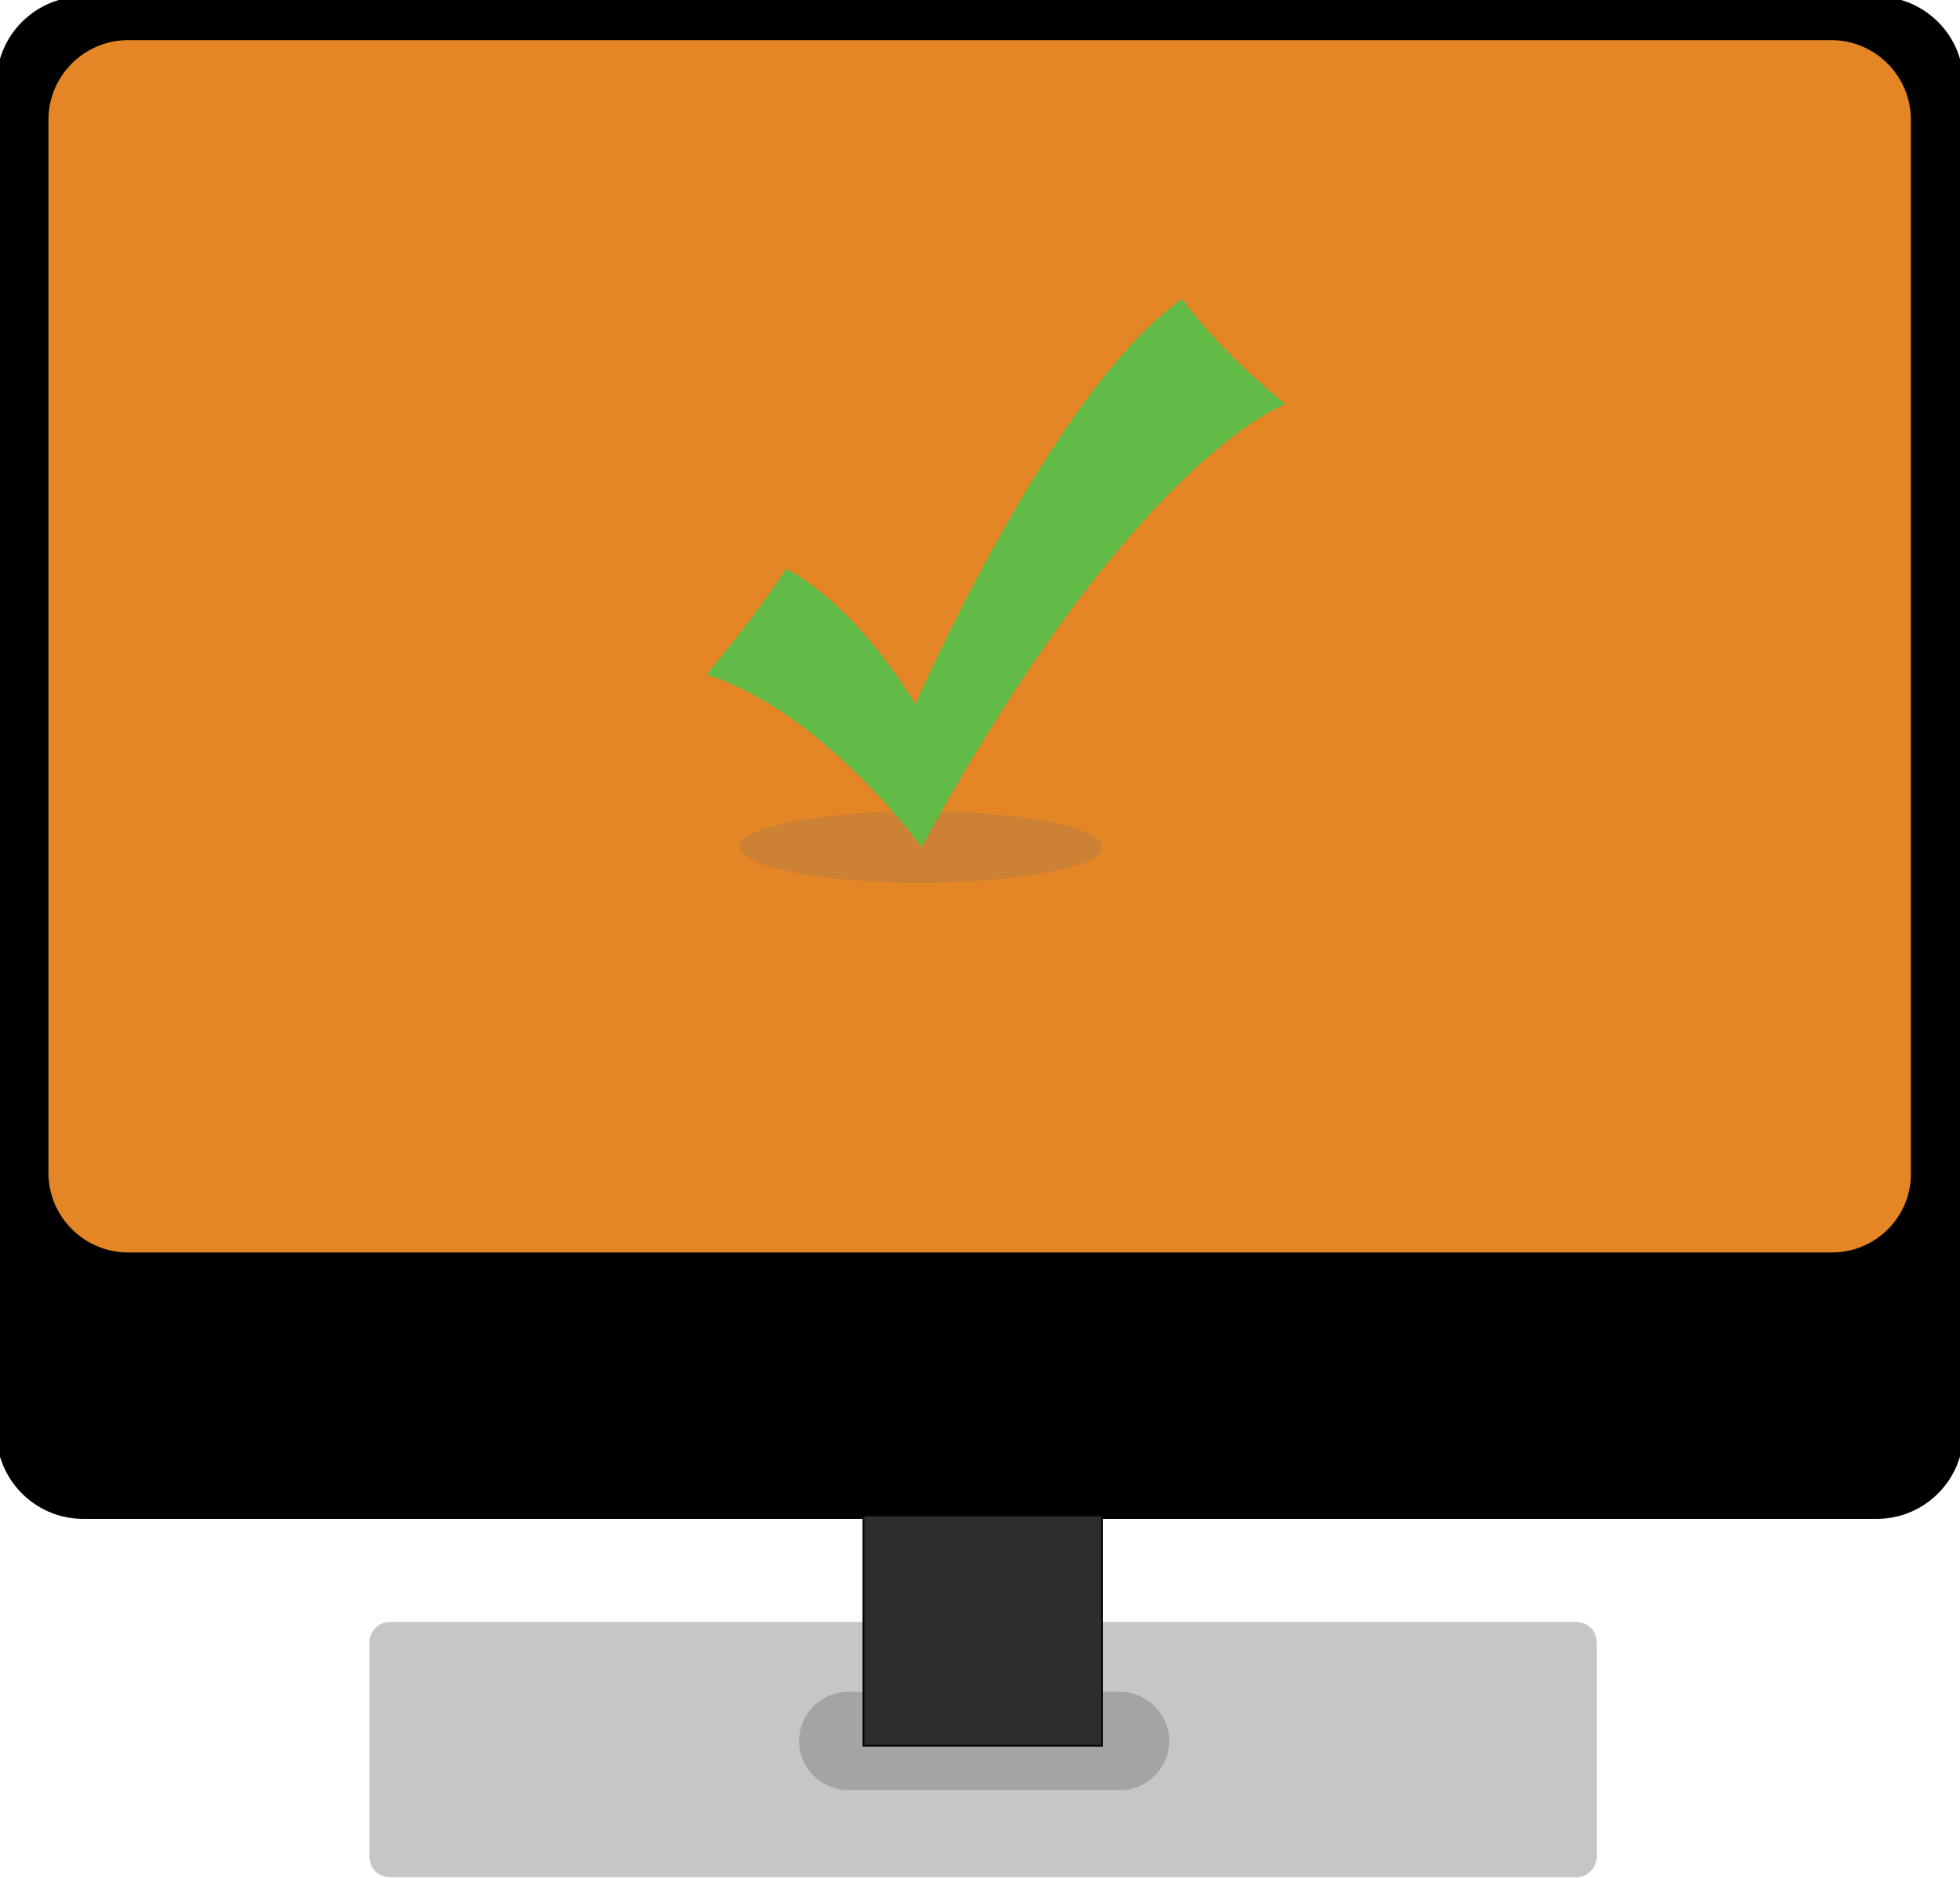
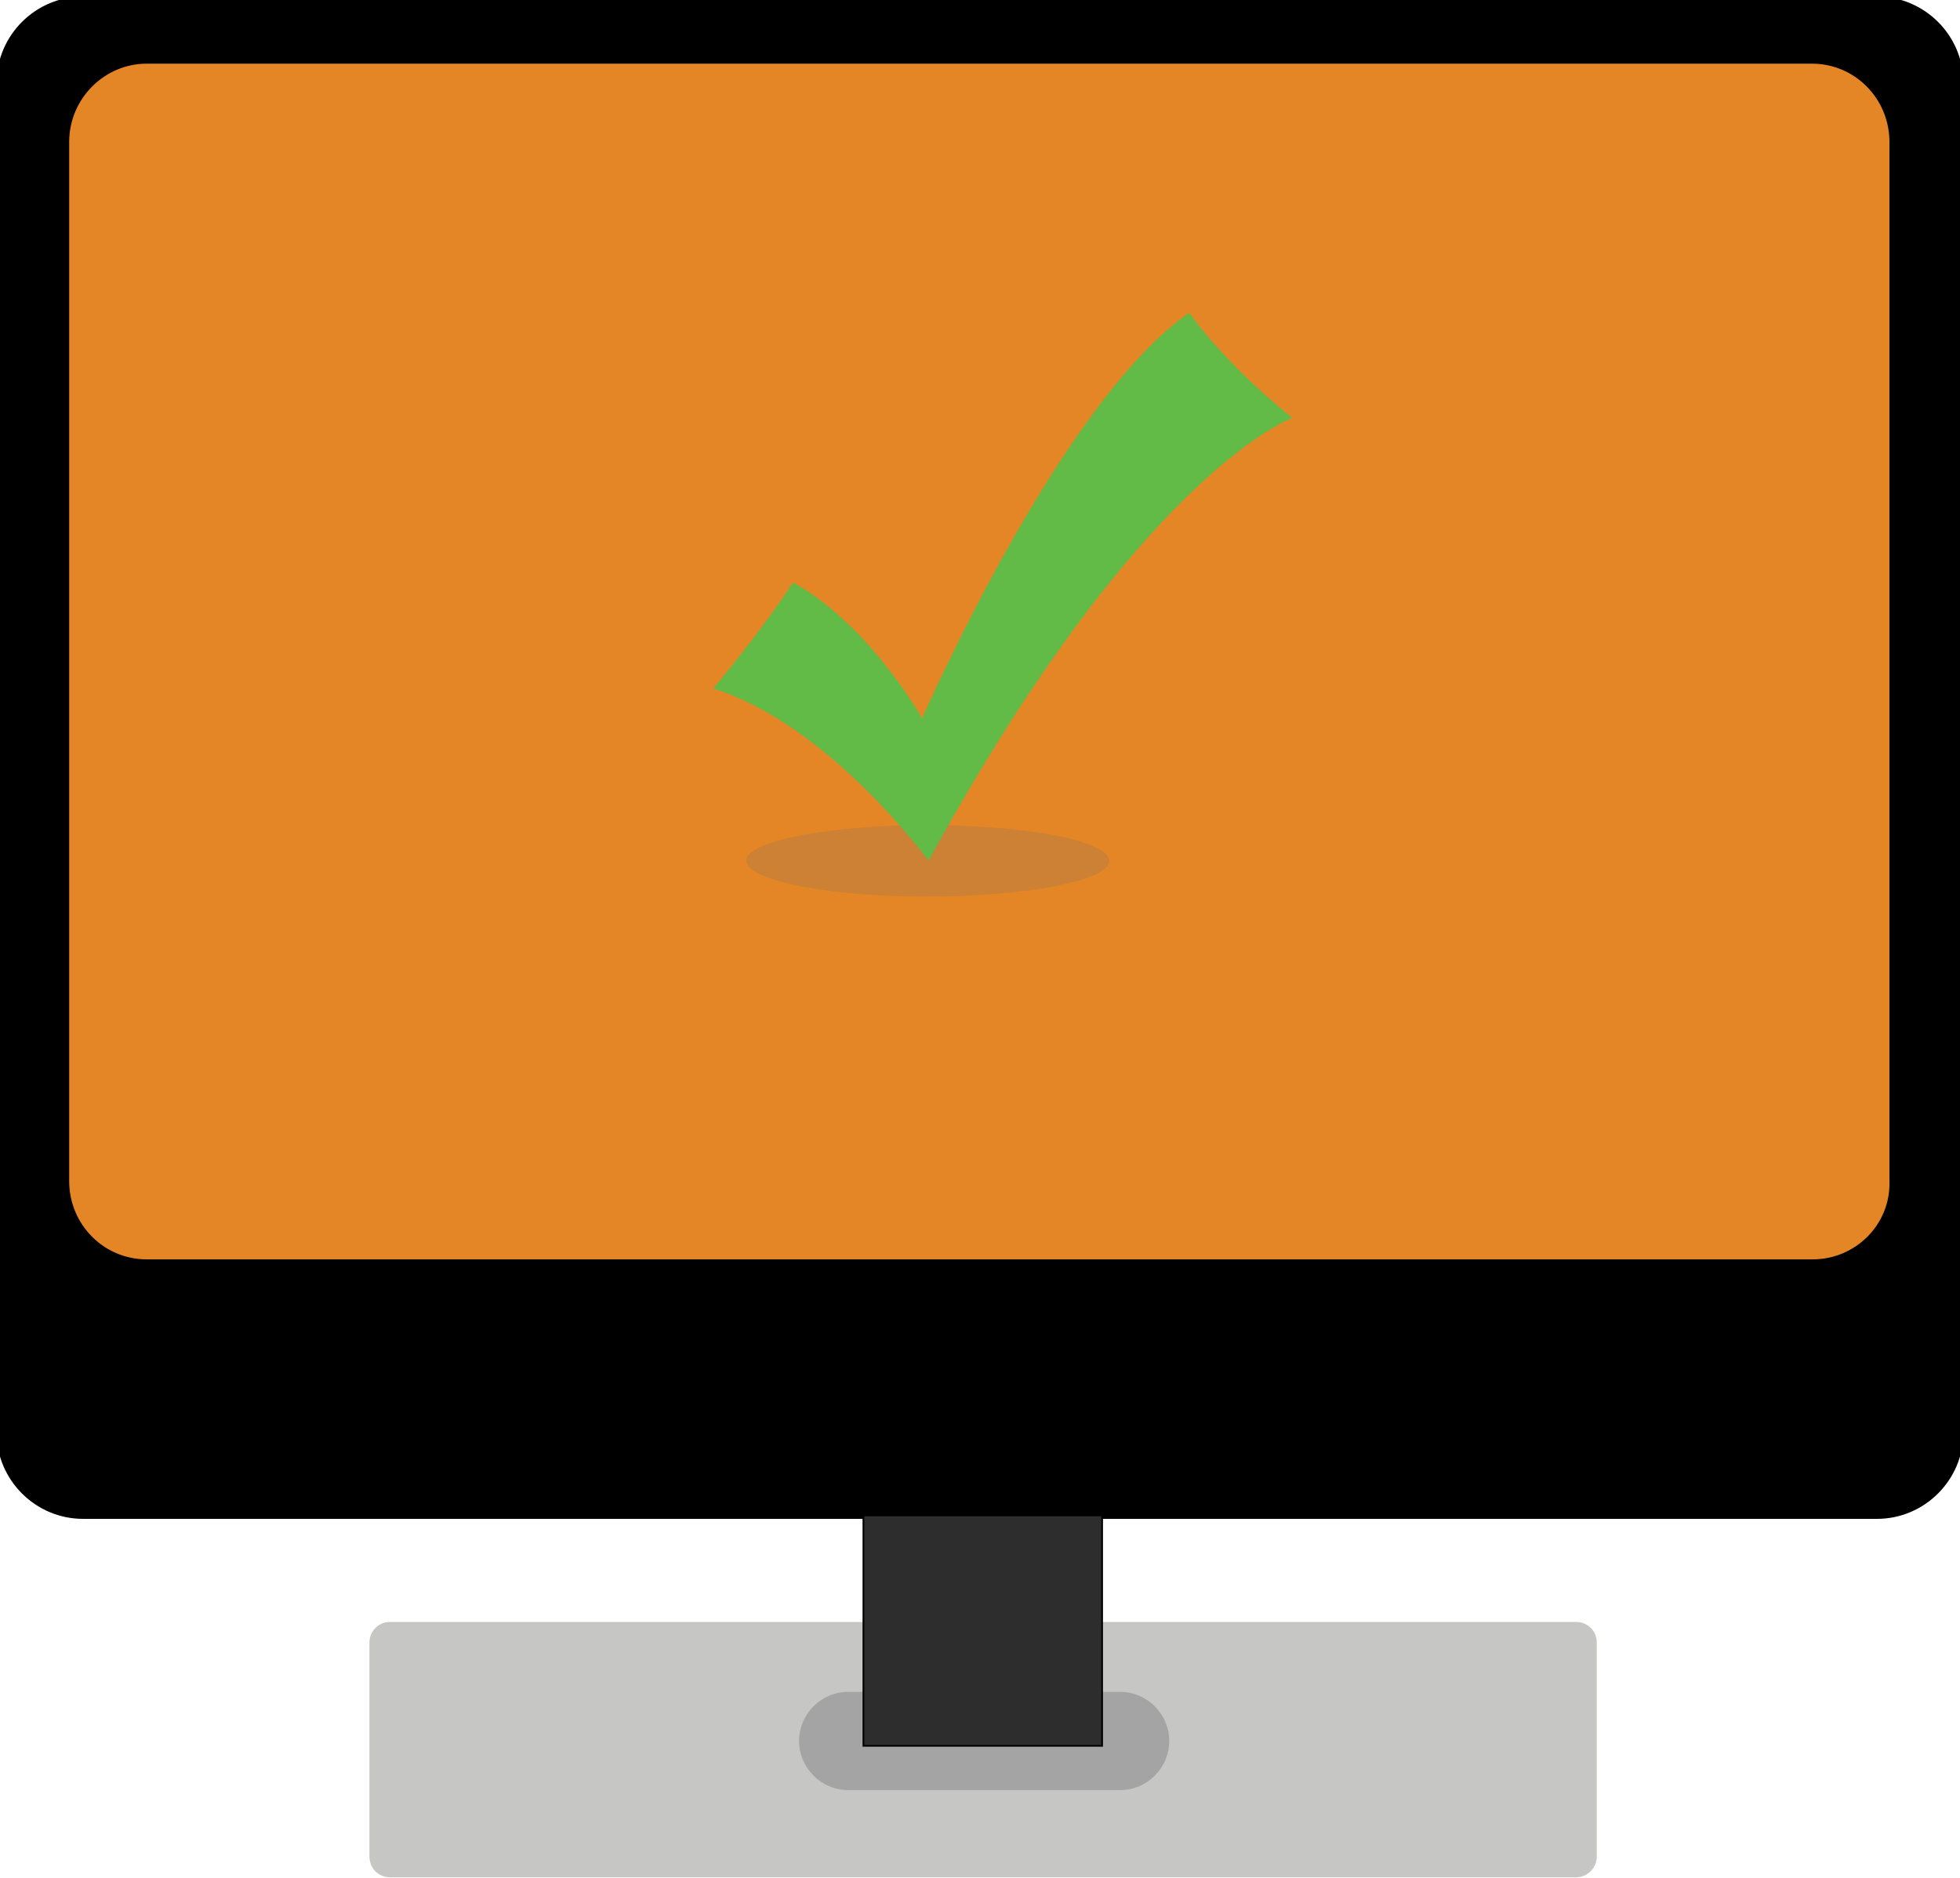
- <svg xmlns="http://www.w3.org/2000/svg" version="1.1" id="Layer_1" x="0px" y="0px" viewBox="0 0 283.3 271.3" style="enable-background:new 0 0 283.3 271.3;" xml:space="preserve">
+ <svg xmlns="http://www.w3.org/2000/svg" version="1.1" id="Layer_1" x="0px" y="0px" viewBox="-163 261.7 283.3 271.3" style="enable-background:new -163 261.7 283.3 271.3;" xml:space="preserve">
  <style type="text/css">
	.st0{stroke:#000000;stroke-miterlimit:10;}
	.st1{fill:#E48625;stroke:#000000;stroke-miterlimit:10;}
	.st2{fill:#C6C6C5;}
	.st3{fill:#A5A4A4;}
	.st4{fill:#2D2D2D;stroke:#000000;stroke-width:0.25;stroke-miterlimit:10;}
	.st5{opacity:0.2;fill:#6D6D6D;enable-background:new    ;}
	.st6{fill:#61BB46;}
</style>
-   <path id="XMLID_2_" class="st0" d="M271.3,219H12c-6.6,0-12-5.4-12-12V12C0,5.4,5.4,0,12,0h259.3c6.6,0,12,5.4,12,12v195  C283.3,213.6,277.9,219,271.3,219z" />
-   <path id="XMLID_1_" class="st1" d="M264.8,181.5H18.5c-6.6,0-12-5.4-12-12V17.3c0-6.6,5.4-12,12-12h246.2c6.6,0,12,5.4,12,12v152.2  C276.8,176.1,271.4,181.5,264.8,181.5z" />
-   <path id="XMLID_3_" class="st2" d="M227.8,271.3H56.4c-1.7,0-3-1.3-3-3v-30.9c0-1.7,1.3-3,3-3h171.4c1.7,0,3,1.3,3,3v30.9  C230.8,270,229.4,271.3,227.8,271.3z" />
-   <path id="XMLID_5_" class="st3" d="M161.9,258.7h-39.3c-3.9,0-7.1-3.2-7.1-7.1v0c0-3.9,3.2-7.1,7.1-7.1h39.3c3.9,0,7.1,3.2,7.1,7.1  v0C169,255.5,165.8,258.7,161.9,258.7z" />
-   <rect id="XMLID_4_" x="124.8" y="219" class="st4" width="34.5" height="33.3" />
-   <path id="path3131" class="st5" d="  M159,121.6c2.3,2.8-7.4,5.4-21.7,5.9c-14.3,0.5-27.8-1.5-30.1-4.3c-2.3-2.8,7.4-5.4,21.7-5.9C143.1,116.9,156.6,118.7,159,121.6" />
-   <path id="path5075" class="st6" d="  M185.8,58.4c-10.1-8.1-14.9-15.2-14.9-15.2c-18.7,12.9-38.6,58.6-38.6,58.6c-9.3-15.3-18.7-19.6-18.7-19.6  c-4.2,6.6-11.5,15.3-11.5,15.3c16.9,5.3,31.1,24.9,31.1,24.9C164,66.1,185.8,58.4,185.8,58.4z" />
+   <path id="XMLID_2_" class="st0" d="M108.3,480.7H-151c-6.6,0-12-5.4-12-12v-195c0-6.6,5.4-12,12-12h259.3c6.6,0,12,5.4,12,12v195  C120.3,475.3,114.9,480.7,108.3,480.7z" />
+   <path id="XMLID_1_" class="st1" d="M99,444.2h-240.8c-6.5,0-11.7-5.3-11.7-11.8V282.2c0-6.5,5.3-11.8,11.7-11.8H98.9  c6.5,0,11.7,5.3,11.7,11.8v150.2C110.8,438.9,105.5,444.2,99,444.2z" />
+   <path id="XMLID_3_" class="st2" d="M64.8,533h-171.4c-1.7,0-3-1.3-3-3v-30.9c0-1.7,1.3-3,3-3H64.8c1.7,0,3,1.3,3,3V530  C67.8,531.7,66.4,533,64.8,533z" />
+   <path id="XMLID_5_" class="st3" d="M-1.1,520.4h-39.3c-3.9,0-7.1-3.2-7.1-7.1l0,0c0-3.9,3.2-7.1,7.1-7.1h39.3c3.9,0,7.1,3.2,7.1,7.1  l0,0C6,517.2,2.8,520.4-1.1,520.4z" />
+   <rect id="XMLID_4_" x="-38.2" y="480.7" class="st4" width="34.5" height="33.3" />
+   <path id="path3131" class="st5" d="M-3,385.3c2.3,2.8-7.4,5.4-21.7,5.9s-27.8-1.5-30.1-4.3c-2.3-2.8,7.4-5.4,21.7-5.9  C-18.9,380.6-5.4,382.4-3,385.3" />
+   <path id="path5075" class="st6" d="M23.8,322.1C13.7,314,8.9,306.9,8.9,306.9c-18.7,12.9-38.6,58.6-38.6,58.6  c-9.3-15.3-18.7-19.6-18.7-19.6c-4.2,6.6-11.5,15.3-11.5,15.3c16.9,5.3,31.1,24.9,31.1,24.9C2,329.8,23.8,322.1,23.8,322.1z" />
</svg>
